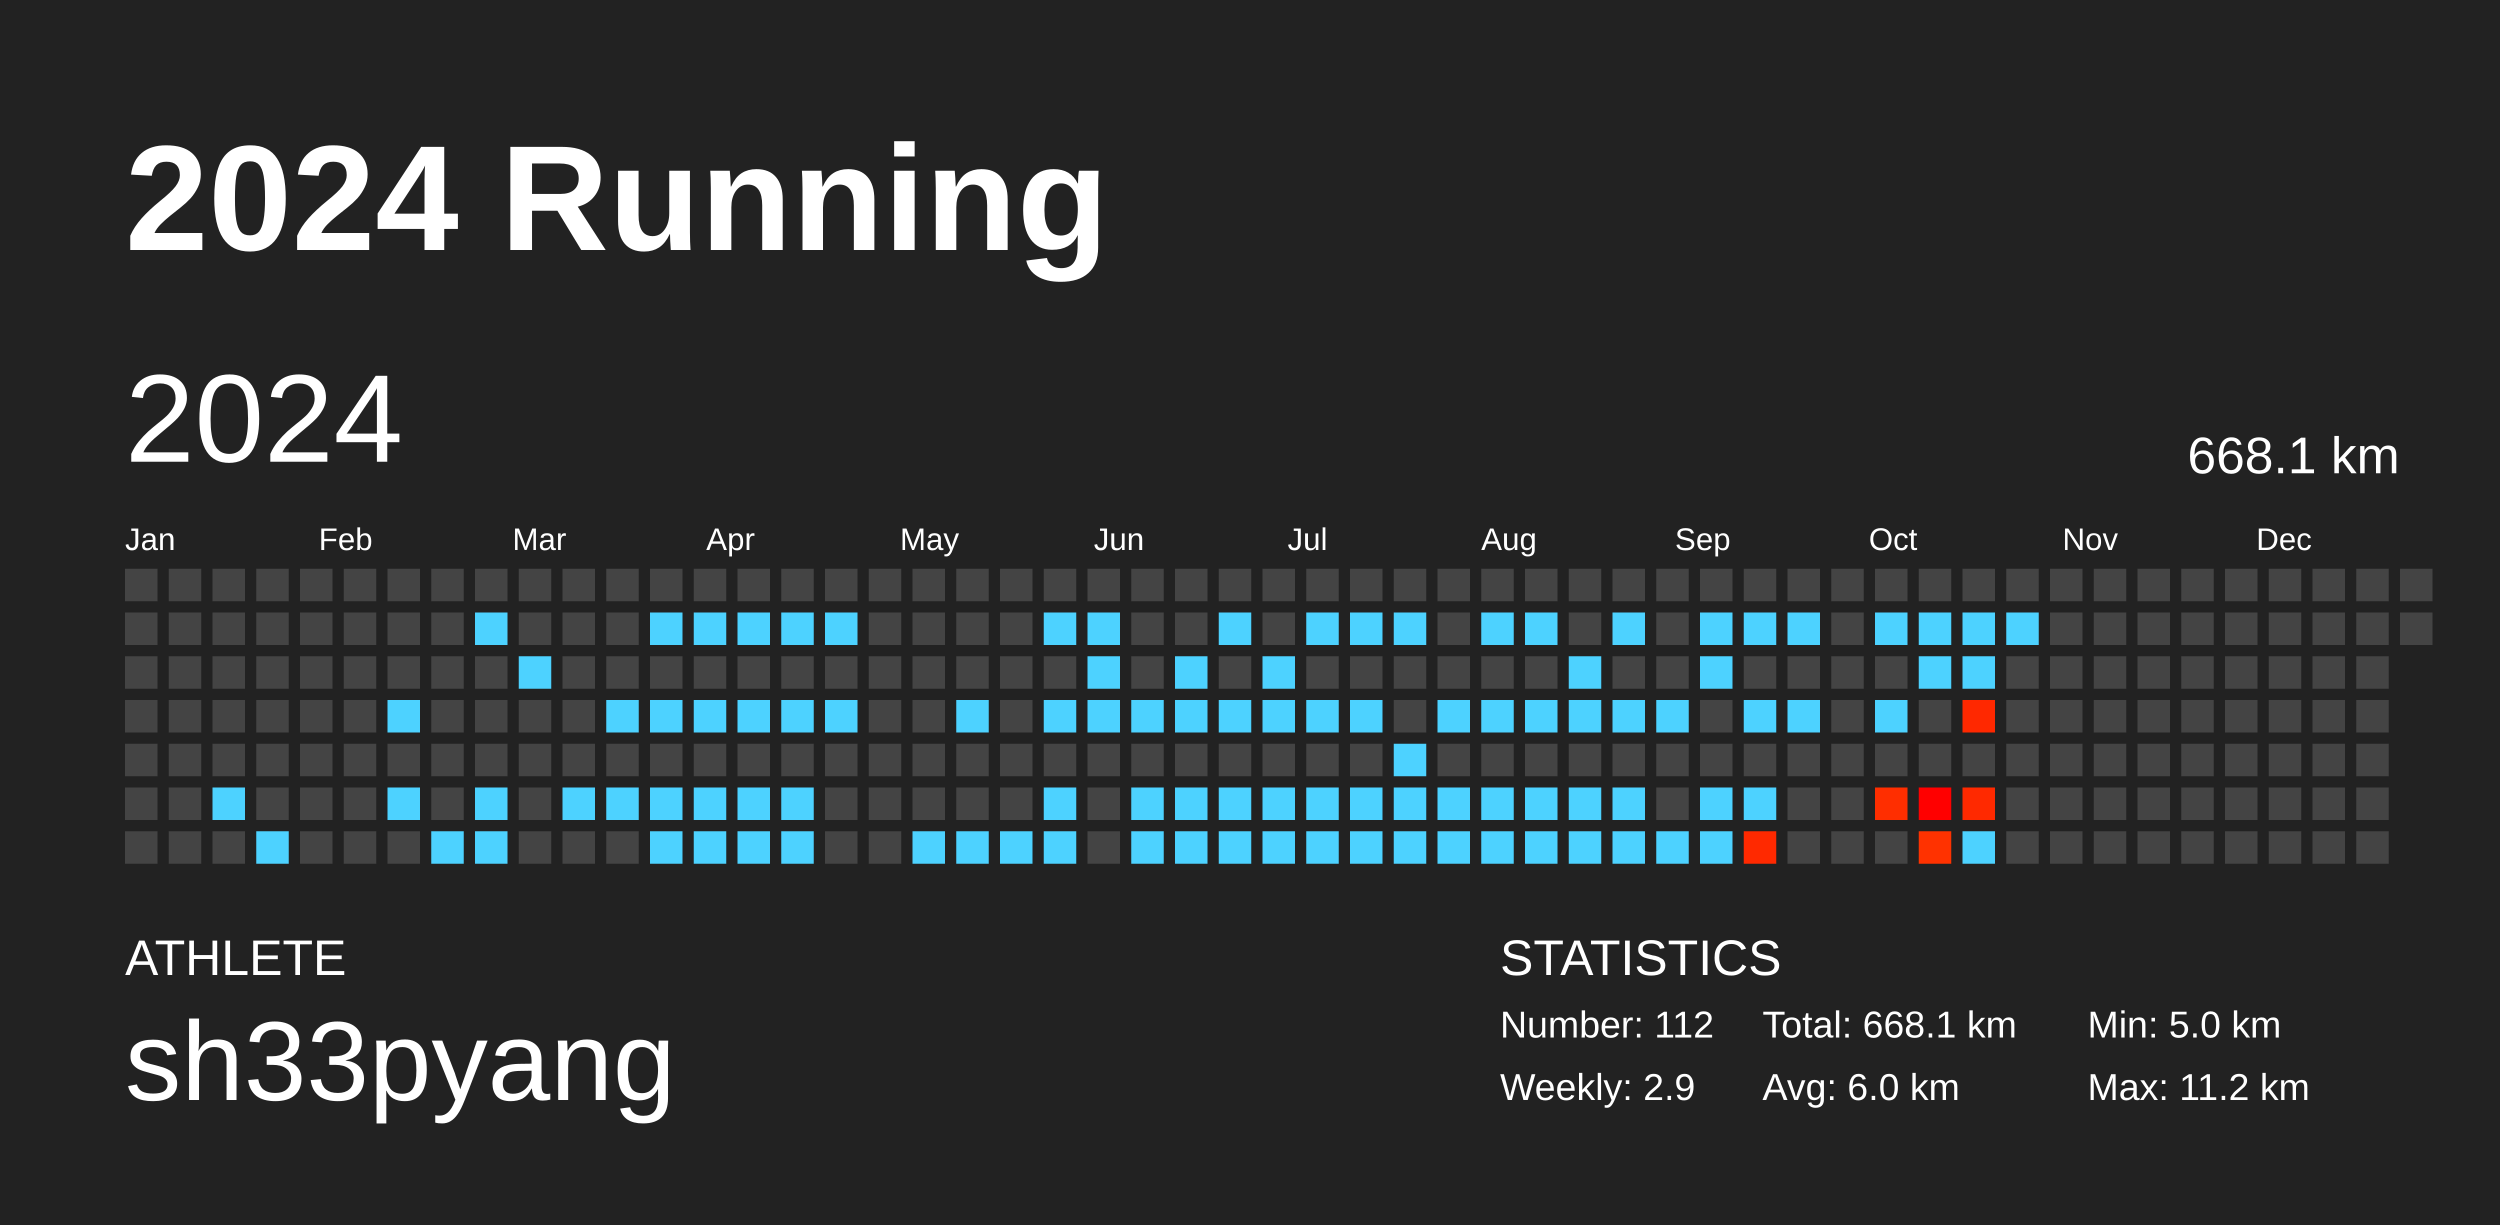
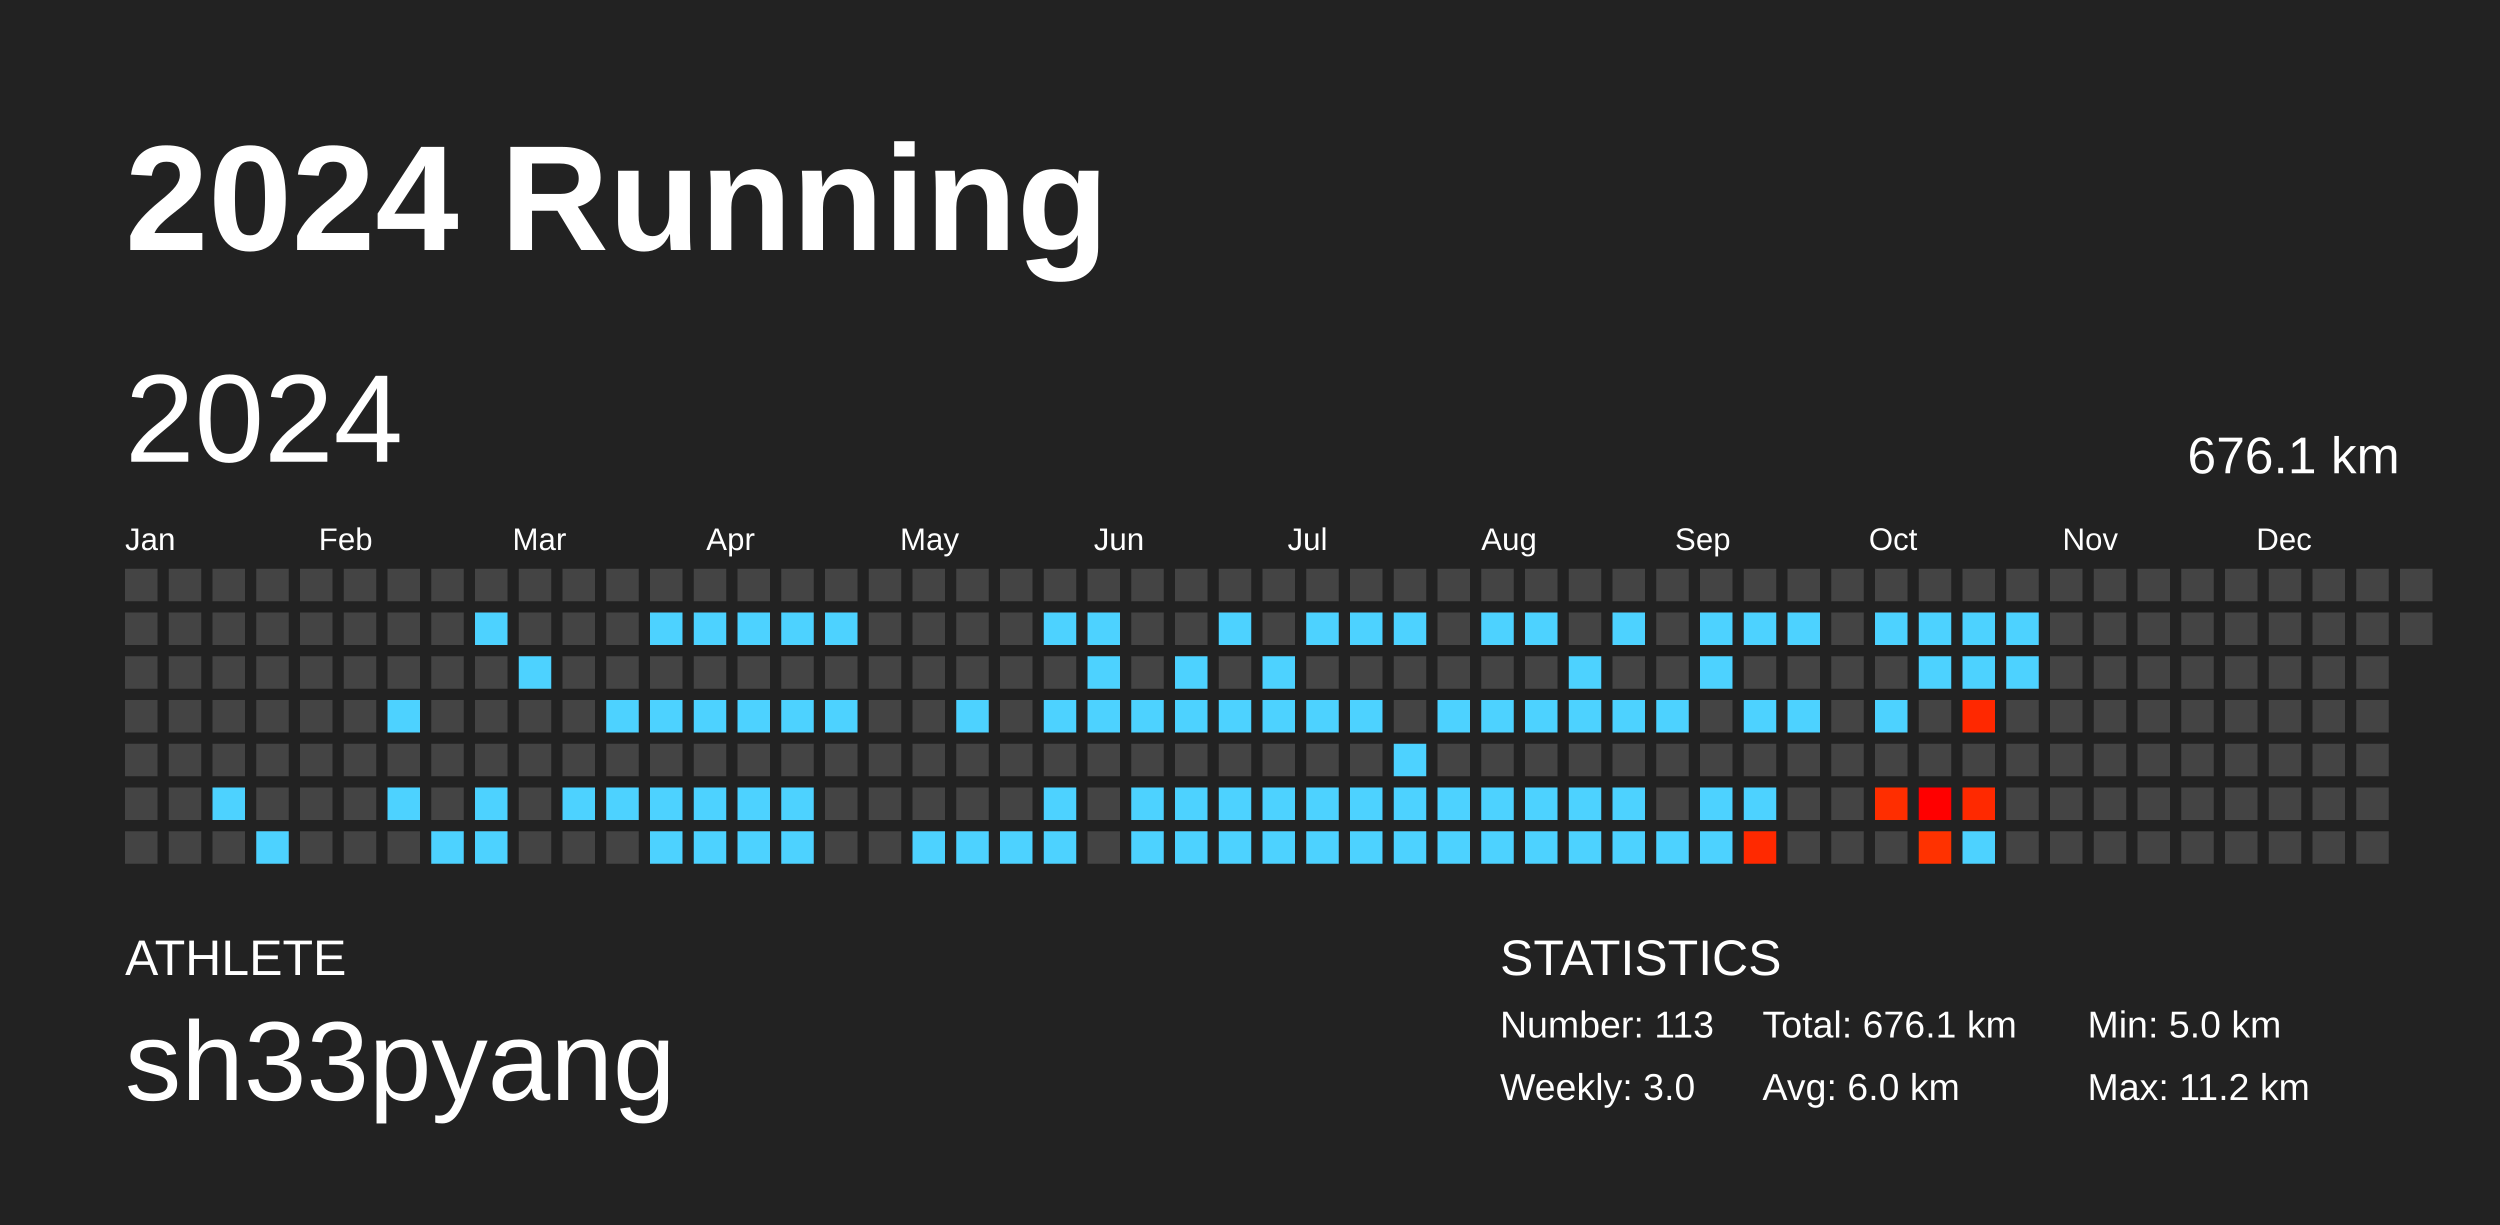
<svg xmlns="http://www.w3.org/2000/svg" baseProfile="full" height="98mm" version="1.1" viewBox="0,0,200,98" width="200mm">
  <defs />
  <rect fill="#222222" height="98" width="200" x="0" y="0" />
  <text fill="#FFFFFF" style="font-size:12px; font-family:Arial; font-weight:bold;" x="10" y="20">2024 Running</text>
  <text fill="#FFFFFF" style="font-size:4px; font-family:Arial" x="10" y="78">ATHLETE</text>
  <text fill="#FFFFFF" style="font-size:9px; font-family:Arial" x="10" y="88">sh33pyang</text>
  <text fill="#FFFFFF" style="font-size:4px; font-family:Arial" x="120" y="78">STATISTICS</text>
-   <text fill="#FFFFFF" style="font-size:3px; font-family:Arial" x="120" y="83">Number: 112</text>
-   <text fill="#FFFFFF" style="font-size:3px; font-family:Arial" x="120" y="88">Weekly: 2.9</text>
-   <text fill="#FFFFFF" style="font-size:3px; font-family:Arial" x="141" y="83">Total: 668.1 km</text>
+   <text fill="#FFFFFF" style="font-size:3px; font-family:Arial" x="120" y="83">Number: 113</text>
+   <text fill="#FFFFFF" style="font-size:3px; font-family:Arial" x="120" y="88">Weekly: 3.0</text>
+   <text fill="#FFFFFF" style="font-size:3px; font-family:Arial" x="141" y="83">Total: 676.1 km</text>
  <text fill="#FFFFFF" style="font-size:3px; font-family:Arial" x="141" y="88">Avg: 6.0 km</text>
  <text fill="#FFFFFF" style="font-size:3px; font-family:Arial" x="167" y="83">Min: 5.0 km</text>
  <text fill="#FFFFFF" style="font-size:3px; font-family:Arial" x="167" y="88">Max: 11.2 km</text>
  <text dominant-baseline="hanging" fill="#FFFFFF" style="font-size:10.0px; font-family:Arial;" x="10" y="30">2024</text>
-   <text dominant-baseline="hanging" fill="#FFFFFF" style="font-size:4.125px; font-family:Arial;" x="175" y="35">668.1 km</text>
+   <text dominant-baseline="hanging" fill="#FFFFFF" style="font-size:4.125px; font-family:Arial;" x="175" y="35">676.1 km</text>
  <text fill="#FFFFFF" style="font-size:2.5px; font-family:Arial" x="10.0" y="44">Jan</text>
  <text fill="#FFFFFF" style="font-size:2.5px; font-family:Arial" x="25.5" y="44">Feb</text>
  <text fill="#FFFFFF" style="font-size:2.5px; font-family:Arial" x="41.0" y="44">Mar</text>
  <text fill="#FFFFFF" style="font-size:2.5px; font-family:Arial" x="56.5" y="44">Apr</text>
  <text fill="#FFFFFF" style="font-size:2.5px; font-family:Arial" x="72.0" y="44">May</text>
  <text fill="#FFFFFF" style="font-size:2.5px; font-family:Arial" x="87.5" y="44">Jun</text>
  <text fill="#FFFFFF" style="font-size:2.5px; font-family:Arial" x="103.0" y="44">Jul</text>
  <text fill="#FFFFFF" style="font-size:2.5px; font-family:Arial" x="118.5" y="44">Aug</text>
  <text fill="#FFFFFF" style="font-size:2.5px; font-family:Arial" x="134.0" y="44">Sep</text>
  <text fill="#FFFFFF" style="font-size:2.5px; font-family:Arial" x="149.5" y="44">Oct</text>
  <text fill="#FFFFFF" style="font-size:2.5px; font-family:Arial" x="165.0" y="44">Nov</text>
  <text fill="#FFFFFF" style="font-size:2.5px; font-family:Arial" x="180.5" y="44">Dec</text>
  <rect fill="#444444" height="2.6" width="2.6" x="10.0" y="45.5" />
  <rect fill="#444444" height="2.6" width="2.6" x="10.0" y="49.0" />
  <rect fill="#444444" height="2.6" width="2.6" x="10.0" y="52.5" />
  <rect fill="#444444" height="2.6" width="2.6" x="10.0" y="56.0" />
  <rect fill="#444444" height="2.6" width="2.6" x="10.0" y="59.5" />
  <rect fill="#444444" height="2.6" width="2.6" x="10.0" y="63.0" />
  <rect fill="#444444" height="2.6" width="2.6" x="10.0" y="66.5" />
  <rect fill="#444444" height="2.6" width="2.6" x="13.5" y="45.5" />
  <rect fill="#444444" height="2.6" width="2.6" x="13.5" y="49.0" />
  <rect fill="#444444" height="2.6" width="2.6" x="13.5" y="52.5" />
  <rect fill="#444444" height="2.6" width="2.6" x="13.5" y="56.0" />
  <rect fill="#444444" height="2.6" width="2.6" x="13.5" y="59.5" />
  <rect fill="#444444" height="2.6" width="2.6" x="13.5" y="63.0" />
  <rect fill="#444444" height="2.6" width="2.6" x="13.5" y="66.5" />
  <rect fill="#444444" height="2.6" width="2.6" x="17.0" y="45.5" />
  <rect fill="#444444" height="2.6" width="2.6" x="17.0" y="49.0" />
  <rect fill="#444444" height="2.6" width="2.6" x="17.0" y="52.5" />
  <rect fill="#444444" height="2.6" width="2.6" x="17.0" y="56.0" />
  <rect fill="#444444" height="2.6" width="2.6" x="17.0" y="59.5" />
  <rect fill="#4dd2ff" height="2.6" width="2.6" x="17.0" y="63.0" />
  <rect fill="#444444" height="2.6" width="2.6" x="17.0" y="66.5" />
  <rect fill="#444444" height="2.6" width="2.6" x="20.5" y="45.5" />
  <rect fill="#444444" height="2.6" width="2.6" x="20.5" y="49.0" />
  <rect fill="#444444" height="2.6" width="2.6" x="20.5" y="52.5" />
  <rect fill="#444444" height="2.6" width="2.6" x="20.5" y="56.0" />
  <rect fill="#444444" height="2.6" width="2.6" x="20.5" y="59.5" />
  <rect fill="#444444" height="2.6" width="2.6" x="20.5" y="63.0" />
  <rect fill="#4dd2ff" height="2.6" width="2.6" x="20.5" y="66.5" />
  <rect fill="#444444" height="2.6" width="2.6" x="24.0" y="45.5" />
  <rect fill="#444444" height="2.6" width="2.6" x="24.0" y="49.0" />
  <rect fill="#444444" height="2.6" width="2.6" x="24.0" y="52.5" />
  <rect fill="#444444" height="2.6" width="2.6" x="24.0" y="56.0" />
  <rect fill="#444444" height="2.6" width="2.6" x="24.0" y="59.5" />
  <rect fill="#444444" height="2.6" width="2.6" x="24.0" y="63.0" />
  <rect fill="#444444" height="2.6" width="2.6" x="24.0" y="66.5" />
  <rect fill="#444444" height="2.6" width="2.6" x="27.5" y="45.5" />
  <rect fill="#444444" height="2.6" width="2.6" x="27.5" y="49.0" />
  <rect fill="#444444" height="2.6" width="2.6" x="27.5" y="52.5" />
  <rect fill="#444444" height="2.6" width="2.6" x="27.5" y="56.0" />
  <rect fill="#444444" height="2.6" width="2.6" x="27.5" y="59.5" />
  <rect fill="#444444" height="2.6" width="2.6" x="27.5" y="63.0" />
  <rect fill="#444444" height="2.6" width="2.6" x="27.5" y="66.5" />
  <rect fill="#444444" height="2.6" width="2.6" x="31.0" y="45.5" />
  <rect fill="#444444" height="2.6" width="2.6" x="31.0" y="49.0" />
  <rect fill="#444444" height="2.6" width="2.6" x="31.0" y="52.5" />
  <rect fill="#4dd2ff" height="2.6" width="2.6" x="31.0" y="56.0" />
  <rect fill="#444444" height="2.6" width="2.6" x="31.0" y="59.5" />
  <rect fill="#4dd2ff" height="2.6" width="2.6" x="31.0" y="63.0" />
  <rect fill="#444444" height="2.6" width="2.6" x="31.0" y="66.5" />
  <rect fill="#444444" height="2.6" width="2.6" x="34.5" y="45.5" />
  <rect fill="#444444" height="2.6" width="2.6" x="34.5" y="49.0" />
  <rect fill="#444444" height="2.6" width="2.6" x="34.5" y="52.5" />
  <rect fill="#444444" height="2.6" width="2.6" x="34.5" y="56.0" />
  <rect fill="#444444" height="2.6" width="2.6" x="34.5" y="59.5" />
  <rect fill="#444444" height="2.6" width="2.6" x="34.5" y="63.0" />
  <rect fill="#4dd2ff" height="2.6" width="2.6" x="34.5" y="66.5" />
  <rect fill="#444444" height="2.6" width="2.6" x="38.0" y="45.5" />
  <rect fill="#4dd2ff" height="2.6" width="2.6" x="38.0" y="49.0" />
  <rect fill="#444444" height="2.6" width="2.6" x="38.0" y="52.5" />
  <rect fill="#444444" height="2.6" width="2.6" x="38.0" y="56.0" />
  <rect fill="#444444" height="2.6" width="2.6" x="38.0" y="59.5" />
  <rect fill="#4dd2ff" height="2.6" width="2.6" x="38.0" y="63.0" />
  <rect fill="#4dd2ff" height="2.6" width="2.6" x="38.0" y="66.5" />
  <rect fill="#444444" height="2.6" width="2.6" x="41.5" y="45.5" />
  <rect fill="#444444" height="2.6" width="2.6" x="41.5" y="49.0" />
  <rect fill="#4dd2ff" height="2.6" width="2.6" x="41.5" y="52.5" />
  <rect fill="#444444" height="2.6" width="2.6" x="41.5" y="56.0" />
  <rect fill="#444444" height="2.6" width="2.6" x="41.5" y="59.5" />
  <rect fill="#444444" height="2.6" width="2.6" x="41.5" y="63.0" />
  <rect fill="#444444" height="2.6" width="2.6" x="41.5" y="66.5" />
  <rect fill="#444444" height="2.6" width="2.6" x="45.0" y="45.5" />
  <rect fill="#444444" height="2.6" width="2.6" x="45.0" y="49.0" />
  <rect fill="#444444" height="2.6" width="2.6" x="45.0" y="52.5" />
  <rect fill="#444444" height="2.6" width="2.6" x="45.0" y="56.0" />
  <rect fill="#444444" height="2.6" width="2.6" x="45.0" y="59.5" />
  <rect fill="#4dd2ff" height="2.6" width="2.6" x="45.0" y="63.0" />
  <rect fill="#444444" height="2.6" width="2.6" x="45.0" y="66.5" />
  <rect fill="#444444" height="2.6" width="2.6" x="48.5" y="45.5" />
  <rect fill="#444444" height="2.6" width="2.6" x="48.5" y="49.0" />
  <rect fill="#444444" height="2.6" width="2.6" x="48.5" y="52.5" />
  <rect fill="#4dd2ff" height="2.6" width="2.6" x="48.5" y="56.0" />
  <rect fill="#444444" height="2.6" width="2.6" x="48.5" y="59.5" />
  <rect fill="#4dd2ff" height="2.6" width="2.6" x="48.5" y="63.0" />
  <rect fill="#444444" height="2.6" width="2.6" x="48.5" y="66.5" />
  <rect fill="#444444" height="2.6" width="2.6" x="52.0" y="45.5" />
  <rect fill="#4dd2ff" height="2.6" width="2.6" x="52.0" y="49.0" />
  <rect fill="#444444" height="2.6" width="2.6" x="52.0" y="52.5" />
  <rect fill="#4dd2ff" height="2.6" width="2.6" x="52.0" y="56.0" />
  <rect fill="#444444" height="2.6" width="2.6" x="52.0" y="59.5" />
  <rect fill="#4dd2ff" height="2.6" width="2.6" x="52.0" y="63.0" />
  <rect fill="#4dd2ff" height="2.6" width="2.6" x="52.0" y="66.5" />
  <rect fill="#444444" height="2.6" width="2.6" x="55.5" y="45.5" />
  <rect fill="#4dd2ff" height="2.6" width="2.6" x="55.5" y="49.0" />
  <rect fill="#444444" height="2.6" width="2.6" x="55.5" y="52.5" />
  <rect fill="#4dd2ff" height="2.6" width="2.6" x="55.5" y="56.0" />
  <rect fill="#444444" height="2.6" width="2.6" x="55.5" y="59.5" />
  <rect fill="#4dd2ff" height="2.6" width="2.6" x="55.5" y="63.0" />
  <rect fill="#4dd2ff" height="2.6" width="2.6" x="55.5" y="66.5" />
  <rect fill="#444444" height="2.6" width="2.6" x="59.0" y="45.5" />
  <rect fill="#4dd2ff" height="2.6" width="2.6" x="59.0" y="49.0" />
  <rect fill="#444444" height="2.6" width="2.6" x="59.0" y="52.5" />
  <rect fill="#4dd2ff" height="2.6" width="2.6" x="59.0" y="56.0" />
  <rect fill="#444444" height="2.6" width="2.6" x="59.0" y="59.5" />
  <rect fill="#4dd2ff" height="2.6" width="2.6" x="59.0" y="63.0" />
  <rect fill="#4dd2ff" height="2.6" width="2.6" x="59.0" y="66.5" />
  <rect fill="#444444" height="2.6" width="2.6" x="62.5" y="45.5" />
  <rect fill="#4dd2ff" height="2.6" width="2.6" x="62.5" y="49.0" />
  <rect fill="#444444" height="2.6" width="2.6" x="62.5" y="52.5" />
  <rect fill="#4dd2ff" height="2.6" width="2.6" x="62.5" y="56.0" />
  <rect fill="#444444" height="2.6" width="2.6" x="62.5" y="59.5" />
  <rect fill="#4dd2ff" height="2.6" width="2.6" x="62.5" y="63.0" />
  <rect fill="#4dd2ff" height="2.6" width="2.6" x="62.5" y="66.5" />
  <rect fill="#444444" height="2.6" width="2.6" x="66.0" y="45.5" />
  <rect fill="#4dd2ff" height="2.6" width="2.6" x="66.0" y="49.0" />
  <rect fill="#444444" height="2.6" width="2.6" x="66.0" y="52.5" />
  <rect fill="#4dd2ff" height="2.6" width="2.6" x="66.0" y="56.0" />
  <rect fill="#444444" height="2.6" width="2.6" x="66.0" y="59.5" />
  <rect fill="#444444" height="2.6" width="2.6" x="66.0" y="63.0" />
  <rect fill="#444444" height="2.6" width="2.6" x="66.0" y="66.5" />
  <rect fill="#444444" height="2.6" width="2.6" x="69.5" y="45.5" />
  <rect fill="#444444" height="2.6" width="2.6" x="69.5" y="49.0" />
  <rect fill="#444444" height="2.6" width="2.6" x="69.5" y="52.5" />
  <rect fill="#444444" height="2.6" width="2.6" x="69.5" y="56.0" />
  <rect fill="#444444" height="2.6" width="2.6" x="69.5" y="59.5" />
  <rect fill="#444444" height="2.6" width="2.6" x="69.5" y="63.0" />
  <rect fill="#444444" height="2.6" width="2.6" x="69.5" y="66.5" />
  <rect fill="#444444" height="2.6" width="2.6" x="73.0" y="45.5" />
  <rect fill="#444444" height="2.6" width="2.6" x="73.0" y="49.0" />
  <rect fill="#444444" height="2.6" width="2.6" x="73.0" y="52.5" />
  <rect fill="#444444" height="2.6" width="2.6" x="73.0" y="56.0" />
  <rect fill="#444444" height="2.6" width="2.6" x="73.0" y="59.5" />
  <rect fill="#444444" height="2.6" width="2.6" x="73.0" y="63.0" />
  <rect fill="#4dd2ff" height="2.6" width="2.6" x="73.0" y="66.5" />
  <rect fill="#444444" height="2.6" width="2.6" x="76.5" y="45.5" />
  <rect fill="#444444" height="2.6" width="2.6" x="76.5" y="49.0" />
  <rect fill="#444444" height="2.6" width="2.6" x="76.5" y="52.5" />
  <rect fill="#4dd2ff" height="2.6" width="2.6" x="76.5" y="56.0" />
  <rect fill="#444444" height="2.6" width="2.6" x="76.5" y="59.5" />
  <rect fill="#444444" height="2.6" width="2.6" x="76.5" y="63.0" />
  <rect fill="#4dd2ff" height="2.6" width="2.6" x="76.5" y="66.5" />
  <rect fill="#444444" height="2.6" width="2.6" x="80.0" y="45.5" />
  <rect fill="#444444" height="2.6" width="2.6" x="80.0" y="49.0" />
  <rect fill="#444444" height="2.6" width="2.6" x="80.0" y="52.5" />
  <rect fill="#444444" height="2.6" width="2.6" x="80.0" y="56.0" />
  <rect fill="#444444" height="2.6" width="2.6" x="80.0" y="59.5" />
  <rect fill="#444444" height="2.6" width="2.6" x="80.0" y="63.0" />
  <rect fill="#4dd2ff" height="2.6" width="2.6" x="80.0" y="66.5" />
  <rect fill="#444444" height="2.6" width="2.6" x="83.5" y="45.5" />
  <rect fill="#4dd2ff" height="2.6" width="2.6" x="83.5" y="49.0" />
  <rect fill="#444444" height="2.6" width="2.6" x="83.5" y="52.5" />
  <rect fill="#4dd2ff" height="2.6" width="2.6" x="83.5" y="56.0" />
  <rect fill="#444444" height="2.6" width="2.6" x="83.5" y="59.5" />
  <rect fill="#4dd2ff" height="2.6" width="2.6" x="83.5" y="63.0" />
  <rect fill="#4dd2ff" height="2.6" width="2.6" x="83.5" y="66.5" />
  <rect fill="#444444" height="2.6" width="2.6" x="87.0" y="45.5" />
  <rect fill="#4dd2ff" height="2.6" width="2.6" x="87.0" y="49.0" />
  <rect fill="#4dd2ff" height="2.6" width="2.6" x="87.0" y="52.5" />
  <rect fill="#4dd2ff" height="2.6" width="2.6" x="87.0" y="56.0" />
  <rect fill="#444444" height="2.6" width="2.6" x="87.0" y="59.5" />
  <rect fill="#444444" height="2.6" width="2.6" x="87.0" y="63.0" />
  <rect fill="#444444" height="2.6" width="2.6" x="87.0" y="66.5" />
  <rect fill="#444444" height="2.6" width="2.6" x="90.5" y="45.5" />
  <rect fill="#444444" height="2.6" width="2.6" x="90.5" y="49.0" />
  <rect fill="#444444" height="2.6" width="2.6" x="90.5" y="52.5" />
  <rect fill="#4dd2ff" height="2.6" width="2.6" x="90.5" y="56.0" />
  <rect fill="#444444" height="2.6" width="2.6" x="90.5" y="59.5" />
  <rect fill="#4dd2ff" height="2.6" width="2.6" x="90.5" y="63.0" />
  <rect fill="#4dd2ff" height="2.6" width="2.6" x="90.5" y="66.5" />
  <rect fill="#444444" height="2.6" width="2.6" x="94.0" y="45.5" />
  <rect fill="#444444" height="2.6" width="2.6" x="94.0" y="49.0" />
  <rect fill="#4dd2ff" height="2.6" width="2.6" x="94.0" y="52.5" />
  <rect fill="#4dd2ff" height="2.6" width="2.6" x="94.0" y="56.0" />
  <rect fill="#444444" height="2.6" width="2.6" x="94.0" y="59.5" />
  <rect fill="#4dd2ff" height="2.6" width="2.6" x="94.0" y="63.0" />
  <rect fill="#4dd2ff" height="2.6" width="2.6" x="94.0" y="66.5" />
  <rect fill="#444444" height="2.6" width="2.6" x="97.5" y="45.5" />
  <rect fill="#4dd2ff" height="2.6" width="2.6" x="97.5" y="49.0" />
  <rect fill="#444444" height="2.6" width="2.6" x="97.5" y="52.5" />
  <rect fill="#4dd2ff" height="2.6" width="2.6" x="97.5" y="56.0" />
  <rect fill="#444444" height="2.6" width="2.6" x="97.5" y="59.5" />
  <rect fill="#4dd2ff" height="2.6" width="2.6" x="97.5" y="63.0" />
  <rect fill="#4dd2ff" height="2.6" width="2.6" x="97.5" y="66.5" />
  <rect fill="#444444" height="2.6" width="2.6" x="101.0" y="45.5" />
  <rect fill="#444444" height="2.6" width="2.6" x="101.0" y="49.0" />
  <rect fill="#4dd2ff" height="2.6" width="2.6" x="101.0" y="52.5" />
  <rect fill="#4dd2ff" height="2.6" width="2.6" x="101.0" y="56.0" />
  <rect fill="#444444" height="2.6" width="2.6" x="101.0" y="59.5" />
  <rect fill="#4dd2ff" height="2.6" width="2.6" x="101.0" y="63.0" />
  <rect fill="#4dd2ff" height="2.6" width="2.6" x="101.0" y="66.5" />
  <rect fill="#444444" height="2.6" width="2.6" x="104.5" y="45.5" />
  <rect fill="#4dd2ff" height="2.6" width="2.6" x="104.5" y="49.0" />
  <rect fill="#444444" height="2.6" width="2.6" x="104.5" y="52.5" />
  <rect fill="#4dd2ff" height="2.6" width="2.6" x="104.5" y="56.0" />
  <rect fill="#444444" height="2.6" width="2.6" x="104.5" y="59.5" />
  <rect fill="#4dd2ff" height="2.6" width="2.6" x="104.5" y="63.0" />
  <rect fill="#4dd2ff" height="2.6" width="2.6" x="104.5" y="66.5" />
  <rect fill="#444444" height="2.6" width="2.6" x="108.0" y="45.5" />
  <rect fill="#4dd2ff" height="2.6" width="2.6" x="108.0" y="49.0" />
  <rect fill="#444444" height="2.6" width="2.6" x="108.0" y="52.5" />
  <rect fill="#4dd2ff" height="2.6" width="2.6" x="108.0" y="56.0" />
  <rect fill="#444444" height="2.6" width="2.6" x="108.0" y="59.5" />
  <rect fill="#4dd2ff" height="2.6" width="2.6" x="108.0" y="63.0" />
  <rect fill="#4dd2ff" height="2.6" width="2.6" x="108.0" y="66.5" />
  <rect fill="#444444" height="2.6" width="2.6" x="111.5" y="45.5" />
  <rect fill="#4dd2ff" height="2.6" width="2.6" x="111.5" y="49.0" />
  <rect fill="#444444" height="2.6" width="2.6" x="111.5" y="52.5" />
  <rect fill="#444444" height="2.6" width="2.6" x="111.5" y="56.0" />
  <rect fill="#4dd2ff" height="2.6" width="2.6" x="111.5" y="59.5" />
  <rect fill="#4dd2ff" height="2.6" width="2.6" x="111.5" y="63.0" />
  <rect fill="#4dd2ff" height="2.6" width="2.6" x="111.5" y="66.5" />
  <rect fill="#444444" height="2.6" width="2.6" x="115.0" y="45.5" />
  <rect fill="#444444" height="2.6" width="2.6" x="115.0" y="49.0" />
  <rect fill="#444444" height="2.6" width="2.6" x="115.0" y="52.5" />
  <rect fill="#4dd2ff" height="2.6" width="2.6" x="115.0" y="56.0" />
  <rect fill="#444444" height="2.6" width="2.6" x="115.0" y="59.5" />
  <rect fill="#4dd2ff" height="2.6" width="2.6" x="115.0" y="63.0" />
  <rect fill="#4dd2ff" height="2.6" width="2.6" x="115.0" y="66.5" />
  <rect fill="#444444" height="2.6" width="2.6" x="118.5" y="45.5" />
  <rect fill="#4dd2ff" height="2.6" width="2.6" x="118.5" y="49.0" />
  <rect fill="#444444" height="2.6" width="2.6" x="118.5" y="52.5" />
  <rect fill="#4dd2ff" height="2.6" width="2.6" x="118.5" y="56.0" />
  <rect fill="#444444" height="2.6" width="2.6" x="118.5" y="59.5" />
  <rect fill="#4dd2ff" height="2.6" width="2.6" x="118.5" y="63.0" />
  <rect fill="#4dd2ff" height="2.6" width="2.6" x="118.5" y="66.5" />
  <rect fill="#444444" height="2.6" width="2.6" x="122.0" y="45.5" />
  <rect fill="#4dd2ff" height="2.6" width="2.6" x="122.0" y="49.0" />
  <rect fill="#444444" height="2.6" width="2.6" x="122.0" y="52.5" />
  <rect fill="#4dd2ff" height="2.6" width="2.6" x="122.0" y="56.0" />
  <rect fill="#444444" height="2.6" width="2.6" x="122.0" y="59.5" />
  <rect fill="#4dd2ff" height="2.6" width="2.6" x="122.0" y="63.0" />
  <rect fill="#4dd2ff" height="2.6" width="2.6" x="122.0" y="66.5" />
  <rect fill="#444444" height="2.6" width="2.6" x="125.5" y="45.5" />
  <rect fill="#444444" height="2.6" width="2.6" x="125.5" y="49.0" />
  <rect fill="#4dd2ff" height="2.6" width="2.6" x="125.5" y="52.5" />
  <rect fill="#4dd2ff" height="2.6" width="2.6" x="125.5" y="56.0" />
  <rect fill="#444444" height="2.6" width="2.6" x="125.5" y="59.5" />
  <rect fill="#4dd2ff" height="2.6" width="2.6" x="125.5" y="63.0" />
  <rect fill="#4dd2ff" height="2.6" width="2.6" x="125.5" y="66.5" />
  <rect fill="#444444" height="2.6" width="2.6" x="129.0" y="45.5" />
  <rect fill="#4dd2ff" height="2.6" width="2.6" x="129.0" y="49.0" />
  <rect fill="#444444" height="2.6" width="2.6" x="129.0" y="52.5" />
  <rect fill="#4dd2ff" height="2.6" width="2.6" x="129.0" y="56.0" />
  <rect fill="#444444" height="2.6" width="2.6" x="129.0" y="59.5" />
  <rect fill="#4dd2ff" height="2.6" width="2.6" x="129.0" y="63.0" />
  <rect fill="#4dd2ff" height="2.6" width="2.6" x="129.0" y="66.5" />
  <rect fill="#444444" height="2.6" width="2.6" x="132.5" y="45.5" />
  <rect fill="#444444" height="2.6" width="2.6" x="132.5" y="49.0" />
  <rect fill="#444444" height="2.6" width="2.6" x="132.5" y="52.5" />
  <rect fill="#4dd2ff" height="2.6" width="2.6" x="132.5" y="56.0" />
  <rect fill="#444444" height="2.6" width="2.6" x="132.5" y="59.5" />
  <rect fill="#444444" height="2.6" width="2.6" x="132.5" y="63.0" />
  <rect fill="#4dd2ff" height="2.6" width="2.6" x="132.5" y="66.5" />
  <rect fill="#444444" height="2.6" width="2.6" x="136.0" y="45.5" />
  <rect fill="#4dd2ff" height="2.6" width="2.6" x="136.0" y="49.0" />
  <rect fill="#4dd2ff" height="2.6" width="2.6" x="136.0" y="52.5" />
  <rect fill="#444444" height="2.6" width="2.6" x="136.0" y="56.0" />
  <rect fill="#444444" height="2.6" width="2.6" x="136.0" y="59.5" />
  <rect fill="#4dd2ff" height="2.6" width="2.6" x="136.0" y="63.0" />
  <rect fill="#4dd2ff" height="2.6" width="2.6" x="136.0" y="66.5" />
  <rect fill="#444444" height="2.6" width="2.6" x="139.5" y="45.5" />
  <rect fill="#4dd2ff" height="2.6" width="2.6" x="139.5" y="49.0" />
  <rect fill="#444444" height="2.6" width="2.6" x="139.5" y="52.5" />
  <rect fill="#4dd2ff" height="2.6" width="2.6" x="139.5" y="56.0" />
  <rect fill="#444444" height="2.6" width="2.6" x="139.5" y="59.5" />
  <rect fill="#4dd2ff" height="2.6" width="2.6" x="139.5" y="63.0" />
  <rect fill="#ff2900" height="2.6" width="2.6" x="139.5" y="66.5" />
  <rect fill="#444444" height="2.6" width="2.6" x="143.0" y="45.5" />
  <rect fill="#4dd2ff" height="2.6" width="2.6" x="143.0" y="49.0" />
  <rect fill="#444444" height="2.6" width="2.6" x="143.0" y="52.5" />
  <rect fill="#4dd2ff" height="2.6" width="2.6" x="143.0" y="56.0" />
  <rect fill="#444444" height="2.6" width="2.6" x="143.0" y="59.5" />
  <rect fill="#444444" height="2.6" width="2.6" x="143.0" y="63.0" />
  <rect fill="#444444" height="2.6" width="2.6" x="143.0" y="66.5" />
  <rect fill="#444444" height="2.6" width="2.6" x="146.5" y="45.5" />
  <rect fill="#444444" height="2.6" width="2.6" x="146.5" y="49.0" />
  <rect fill="#444444" height="2.6" width="2.6" x="146.5" y="52.5" />
  <rect fill="#444444" height="2.6" width="2.6" x="146.5" y="56.0" />
  <rect fill="#444444" height="2.6" width="2.6" x="146.5" y="59.5" />
  <rect fill="#444444" height="2.6" width="2.6" x="146.5" y="63.0" />
  <rect fill="#444444" height="2.6" width="2.6" x="146.5" y="66.5" />
  <rect fill="#444444" height="2.6" width="2.6" x="150.0" y="45.5" />
  <rect fill="#4dd2ff" height="2.6" width="2.6" x="150.0" y="49.0" />
  <rect fill="#444444" height="2.6" width="2.6" x="150.0" y="52.5" />
  <rect fill="#4dd2ff" height="2.6" width="2.6" x="150.0" y="56.0" />
  <rect fill="#444444" height="2.6" width="2.6" x="150.0" y="59.5" />
  <rect fill="#ff2e00" height="2.6" width="2.6" x="150.0" y="63.0" />
  <rect fill="#444444" height="2.6" width="2.6" x="150.0" y="66.5" />
  <rect fill="#444444" height="2.6" width="2.6" x="153.5" y="45.5" />
  <rect fill="#4dd2ff" height="2.6" width="2.6" x="153.5" y="49.0" />
  <rect fill="#4dd2ff" height="2.6" width="2.6" x="153.5" y="52.5" />
  <rect fill="#444444" height="2.6" width="2.6" x="153.5" y="56.0" />
  <rect fill="#444444" height="2.6" width="2.6" x="153.5" y="59.5" />
  <rect fill="#ff0000" height="2.6" width="2.6" x="153.5" y="63.0" />
  <rect fill="#ff3200" height="2.6" width="2.6" x="153.5" y="66.5" />
  <rect fill="#444444" height="2.6" width="2.6" x="157.0" y="45.5" />
  <rect fill="#4dd2ff" height="2.6" width="2.6" x="157.0" y="49.0" />
  <rect fill="#4dd2ff" height="2.6" width="2.6" x="157.0" y="52.5" />
  <rect fill="#ff2800" height="2.6" width="2.6" x="157.0" y="56.0" />
  <rect fill="#444444" height="2.6" width="2.6" x="157.0" y="59.5" />
  <rect fill="#ff2900" height="2.6" width="2.6" x="157.0" y="63.0" />
  <rect fill="#4dd2ff" height="2.6" width="2.6" x="157.0" y="66.5" />
  <rect fill="#444444" height="2.6" width="2.6" x="160.5" y="45.5" />
  <rect fill="#4dd2ff" height="2.6" width="2.6" x="160.5" y="49.0" />
-   <rect fill="#444444" height="2.6" width="2.6" x="160.5" y="52.5" />
+   <rect fill="#4dd2ff" height="2.6" width="2.6" x="160.5" y="52.5" />
  <rect fill="#444444" height="2.6" width="2.6" x="160.5" y="56.0" />
  <rect fill="#444444" height="2.6" width="2.6" x="160.5" y="59.5" />
  <rect fill="#444444" height="2.6" width="2.6" x="160.5" y="63.0" />
  <rect fill="#444444" height="2.6" width="2.6" x="160.5" y="66.5" />
  <rect fill="#444444" height="2.6" width="2.6" x="164.0" y="45.5" />
  <rect fill="#444444" height="2.6" width="2.6" x="164.0" y="49.0" />
  <rect fill="#444444" height="2.6" width="2.6" x="164.0" y="52.5" />
  <rect fill="#444444" height="2.6" width="2.6" x="164.0" y="56.0" />
  <rect fill="#444444" height="2.6" width="2.6" x="164.0" y="59.5" />
  <rect fill="#444444" height="2.6" width="2.6" x="164.0" y="63.0" />
  <rect fill="#444444" height="2.6" width="2.6" x="164.0" y="66.5" />
  <rect fill="#444444" height="2.6" width="2.6" x="167.5" y="45.5" />
  <rect fill="#444444" height="2.6" width="2.6" x="167.5" y="49.0" />
  <rect fill="#444444" height="2.6" width="2.6" x="167.5" y="52.5" />
  <rect fill="#444444" height="2.6" width="2.6" x="167.5" y="56.0" />
  <rect fill="#444444" height="2.6" width="2.6" x="167.5" y="59.5" />
  <rect fill="#444444" height="2.6" width="2.6" x="167.5" y="63.0" />
  <rect fill="#444444" height="2.6" width="2.6" x="167.5" y="66.5" />
  <rect fill="#444444" height="2.6" width="2.6" x="171.0" y="45.5" />
  <rect fill="#444444" height="2.6" width="2.6" x="171.0" y="49.0" />
  <rect fill="#444444" height="2.6" width="2.6" x="171.0" y="52.5" />
  <rect fill="#444444" height="2.6" width="2.6" x="171.0" y="56.0" />
  <rect fill="#444444" height="2.6" width="2.6" x="171.0" y="59.5" />
  <rect fill="#444444" height="2.6" width="2.6" x="171.0" y="63.0" />
  <rect fill="#444444" height="2.6" width="2.6" x="171.0" y="66.5" />
  <rect fill="#444444" height="2.6" width="2.6" x="174.5" y="45.5" />
  <rect fill="#444444" height="2.6" width="2.6" x="174.5" y="49.0" />
  <rect fill="#444444" height="2.6" width="2.6" x="174.5" y="52.5" />
  <rect fill="#444444" height="2.6" width="2.6" x="174.5" y="56.0" />
  <rect fill="#444444" height="2.6" width="2.6" x="174.5" y="59.5" />
  <rect fill="#444444" height="2.6" width="2.6" x="174.5" y="63.0" />
  <rect fill="#444444" height="2.6" width="2.6" x="174.5" y="66.5" />
  <rect fill="#444444" height="2.6" width="2.6" x="178.0" y="45.5" />
  <rect fill="#444444" height="2.6" width="2.6" x="178.0" y="49.0" />
  <rect fill="#444444" height="2.6" width="2.6" x="178.0" y="52.5" />
  <rect fill="#444444" height="2.6" width="2.6" x="178.0" y="56.0" />
  <rect fill="#444444" height="2.6" width="2.6" x="178.0" y="59.5" />
  <rect fill="#444444" height="2.6" width="2.6" x="178.0" y="63.0" />
  <rect fill="#444444" height="2.6" width="2.6" x="178.0" y="66.5" />
  <rect fill="#444444" height="2.6" width="2.6" x="181.5" y="45.5" />
  <rect fill="#444444" height="2.6" width="2.6" x="181.5" y="49.0" />
  <rect fill="#444444" height="2.6" width="2.6" x="181.5" y="52.5" />
  <rect fill="#444444" height="2.6" width="2.6" x="181.5" y="56.0" />
  <rect fill="#444444" height="2.6" width="2.6" x="181.5" y="59.5" />
  <rect fill="#444444" height="2.6" width="2.6" x="181.5" y="63.0" />
  <rect fill="#444444" height="2.6" width="2.6" x="181.5" y="66.5" />
  <rect fill="#444444" height="2.6" width="2.6" x="185.0" y="45.5" />
  <rect fill="#444444" height="2.6" width="2.6" x="185.0" y="49.0" />
  <rect fill="#444444" height="2.6" width="2.6" x="185.0" y="52.5" />
  <rect fill="#444444" height="2.6" width="2.6" x="185.0" y="56.0" />
  <rect fill="#444444" height="2.6" width="2.6" x="185.0" y="59.5" />
  <rect fill="#444444" height="2.6" width="2.6" x="185.0" y="63.0" />
  <rect fill="#444444" height="2.6" width="2.6" x="185.0" y="66.5" />
  <rect fill="#444444" height="2.6" width="2.6" x="188.5" y="45.5" />
  <rect fill="#444444" height="2.6" width="2.6" x="188.5" y="49.0" />
  <rect fill="#444444" height="2.6" width="2.6" x="188.5" y="52.5" />
  <rect fill="#444444" height="2.6" width="2.6" x="188.5" y="56.0" />
  <rect fill="#444444" height="2.6" width="2.6" x="188.5" y="59.5" />
  <rect fill="#444444" height="2.6" width="2.6" x="188.5" y="63.0" />
  <rect fill="#444444" height="2.6" width="2.6" x="188.5" y="66.5" />
  <rect fill="#444444" height="2.6" width="2.6" x="192.0" y="45.5" />
  <rect fill="#444444" height="2.6" width="2.6" x="192.0" y="49.0" />
</svg>
